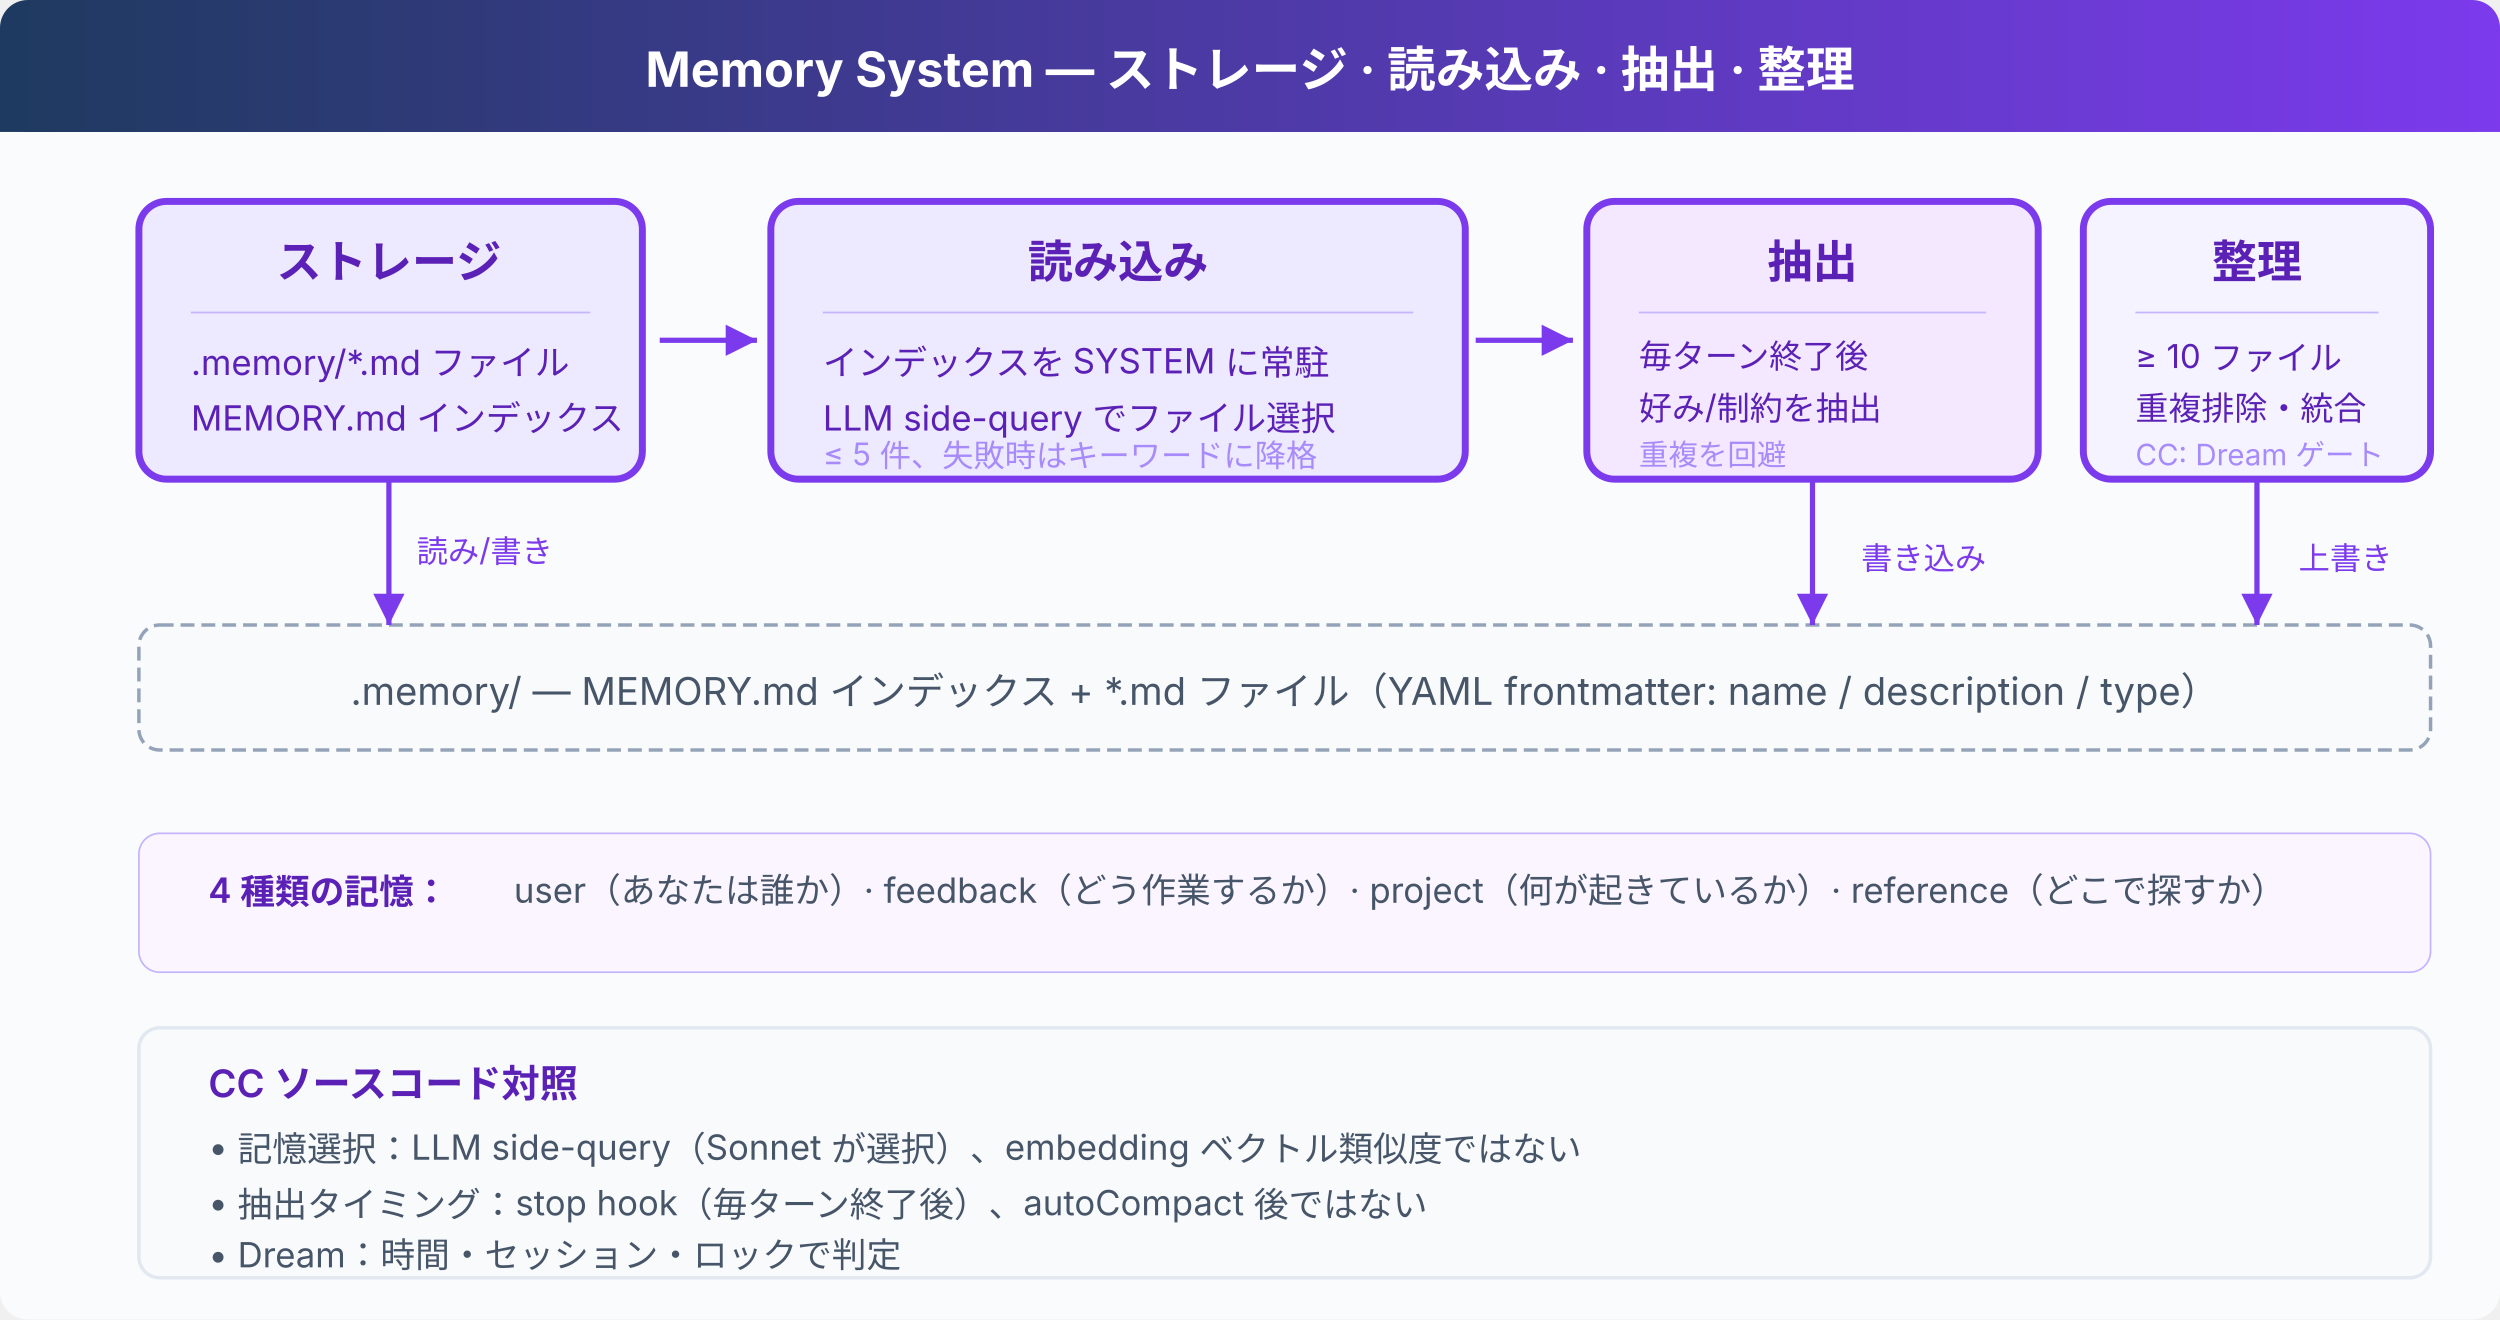
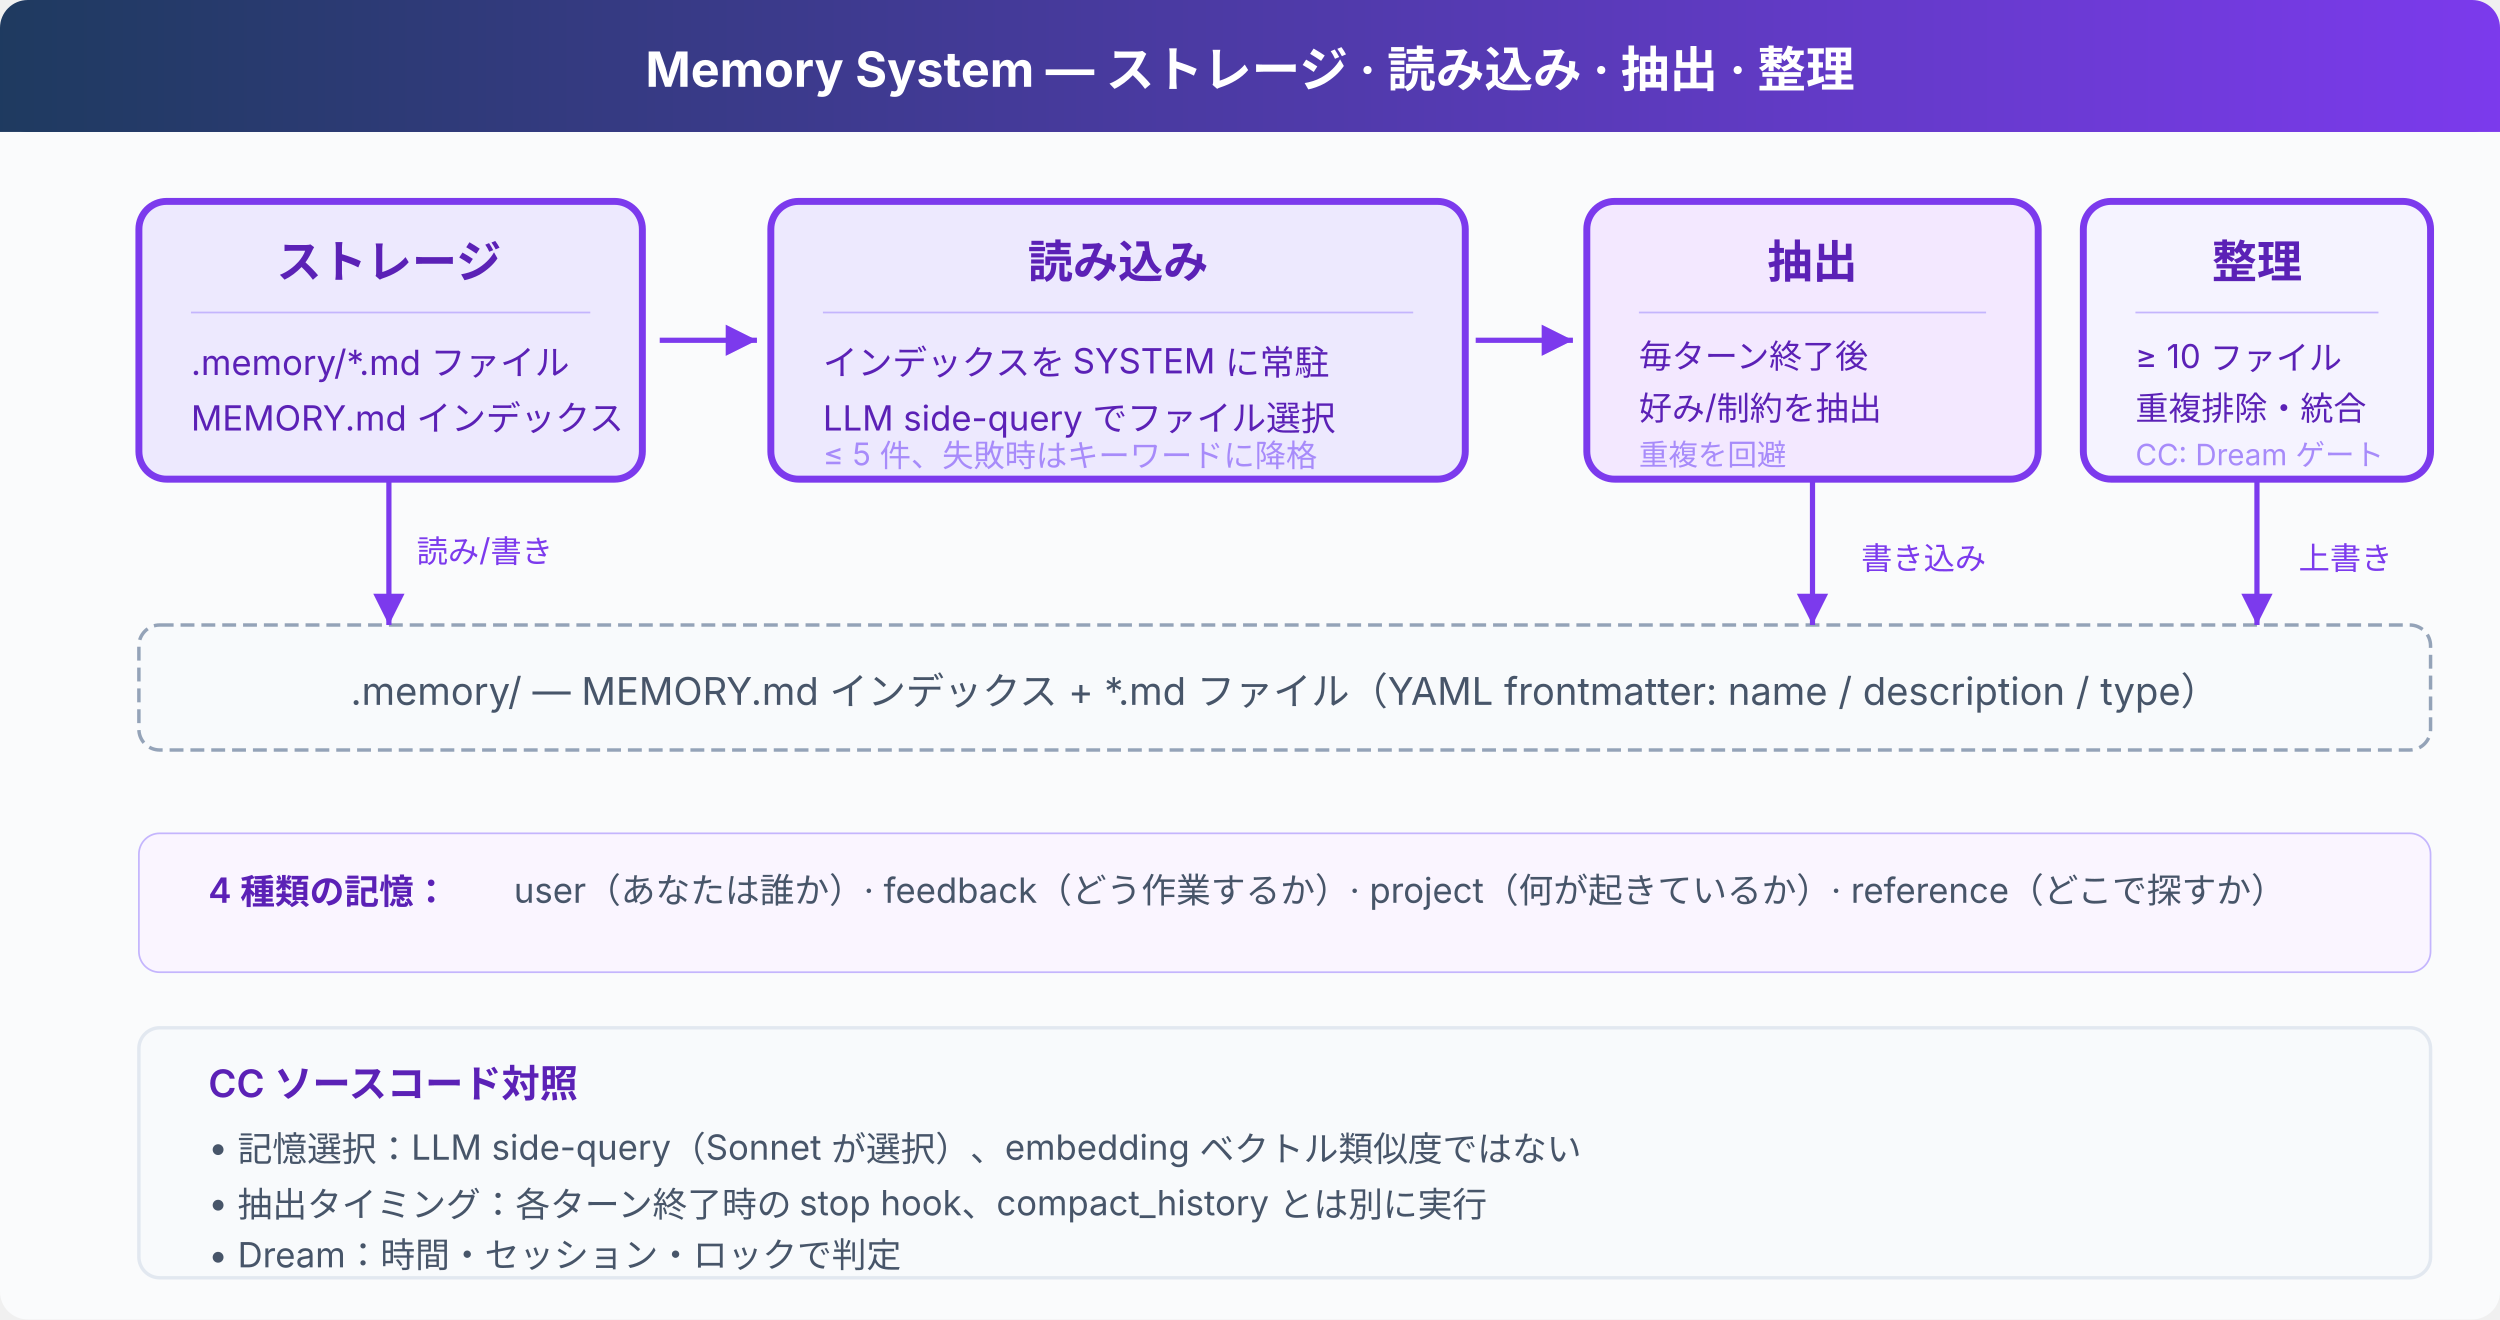
<svg xmlns="http://www.w3.org/2000/svg" viewBox="0 0 720 380" font-family="system-ui, -apple-system, sans-serif">
  <defs>
    <linearGradient id="header" x1="0" y1="0" x2="1" y2="0">
      <stop offset="0%" stop-color="#1e3a5f" />
      <stop offset="100%" stop-color="#7c3aed" />
    </linearGradient>
    <marker id="arrow" viewBox="0 0 10 10" refX="10" refY="5" markerWidth="6" markerHeight="6" orient="auto-start-reverse">
      <path d="M 0 0 L 10 5 L 0 10 z" fill="#7c3aed" />
    </marker>
  </defs>
  <rect width="720" height="380" fill="#fafbfc" rx="8" />
  <rect x="0" y="0" width="720" height="38" fill="url(#header)" rx="8" />
  <rect x="0" y="30" width="720" height="8" fill="url(#header)" />
  <text x="360" y="25" fill="#fff" font-size="14" font-weight="700" text-anchor="middle">Memory System — ストレージ · 読み込み · 抽出 · 整理</text>
  <rect x="40" y="58" width="145" height="80" rx="8" fill="#ede9fe" stroke="#7c3aed" stroke-width="2" />
  <text x="112" y="80" fill="#5b21b6" font-size="13" font-weight="700" text-anchor="middle">ストレージ</text>
  <line x1="55" y1="90" x2="170" y2="90" stroke="#c4b5fd" stroke-width="0.5" />
  <text x="55" y="108" fill="#5b21b6" font-size="10">.memory/*.md ファイル</text>
  <text x="55" y="124" fill="#5b21b6" font-size="10">MEMORY.md インデックス</text>
  <line x1="190" y1="98" x2="218" y2="98" stroke="#7c3aed" stroke-width="1.5" marker-end="url(#arrow)" />
  <rect x="222" y="58" width="200" height="80" rx="8" fill="#ede9fe" stroke="#7c3aed" stroke-width="2" />
  <text x="322" y="80" fill="#5b21b6" font-size="13" font-weight="700" text-anchor="middle">読み込み</text>
  <line x1="237" y1="90" x2="407" y2="90" stroke="#c4b5fd" stroke-width="0.5" />
  <text x="237" y="108" fill="#5b21b6" font-size="10">インデックスを SYSTEM に常駐</text>
  <text x="237" y="124" fill="#5b21b6" font-size="10">LLM side-query でファイル選択</text>
  <text x="237" y="134" fill="#a78bfa" font-size="9">≤ 5 件、失敗時はキーワードに降格</text>
  <line x1="425" y1="98" x2="453" y2="98" stroke="#7c3aed" stroke-width="1.5" marker-end="url(#arrow)" />
  <rect x="457" y="58" width="130" height="80" rx="8" fill="#f3e8ff" stroke="#7c3aed" stroke-width="2" />
  <text x="522" y="80" fill="#5b21b6" font-size="13" font-weight="700" text-anchor="middle">抽出</text>
  <line x1="472" y1="90" x2="572" y2="90" stroke="#c4b5fd" stroke-width="0.5" />
  <text x="472" y="106" fill="#5b21b6" font-size="9.5">毎ターン終了後</text>
  <text x="472" y="121" fill="#5b21b6" font-size="9.5">好み/制約を抽出</text>
  <text x="472" y="134" fill="#a78bfa" font-size="8.5">重複を回避</text>
  <rect x="600" y="58" width="100" height="80" rx="8" fill="#f5f3ff" stroke="#7c3aed" stroke-width="2" />
  <text x="650" y="80" fill="#5b21b6" font-size="13" font-weight="700" text-anchor="middle">整理</text>
  <line x1="615" y1="90" x2="685" y2="90" stroke="#c4b5fd" stroke-width="0.5" />
  <text x="615" y="106" fill="#5b21b6" font-size="9.5">≥ 10 ファイル</text>
  <text x="615" y="121" fill="#5b21b6" font-size="9.5">重複排除・統合</text>
  <text x="615" y="134" fill="#a78bfa" font-size="8.5">CC: Dream ゲート</text>
  <rect x="40" y="180" width="660" height="36" rx="6" fill="#f8fafc" stroke="#94a3b8" stroke-width="1" stroke-dasharray="4,2" />
  <text x="370" y="203" fill="#475569" font-size="11" text-anchor="middle">.memory/ — MEMORY.md インデックス + *.md ファイル（YAML frontmatter: name / description / type）</text>
  <path d="M 112 138 L 112 180" fill="none" stroke="#7c3aed" stroke-width="1.5" marker-end="url(#arrow)" />
  <text x="120" y="162" fill="#7c3aed" font-size="9">読み/書き</text>
  <path d="M 522 138 L 522 180" fill="none" stroke="#7c3aed" stroke-width="1.5" marker-end="url(#arrow)" />
  <text x="536" y="164" fill="#7c3aed" font-size="9">書き込み</text>
  <path d="M 650 138 L 650 180" fill="none" stroke="#7c3aed" stroke-width="1.5" marker-end="url(#arrow)" />
  <text x="662" y="164" fill="#7c3aed" font-size="9">上書き</text>
  <rect x="40" y="240" width="660" height="40" rx="6" fill="#faf5ff" stroke="#c4b5fd" stroke-width="0.5" />
  <text x="60" y="260" fill="#5b21b6" font-size="10" font-weight="600">4 種類の記憶：</text>
  <text x="148" y="260" fill="#475569" font-size="10">user（あなたは誰か）· feedback（どう作業するか）· project（何が起きているか）· reference（どこで探すか）</text>
  <rect x="40" y="296" width="660" height="72" rx="6" fill="#f8fafc" stroke="#e2e8f0" stroke-width="1" />
  <text x="60" y="316" fill="#5b21b6" font-size="11" font-weight="600">CC ソースコード対照</text>
  <text x="60" y="334" fill="#475569" font-size="10">• 記憶選択：LLM side-query（Sonnet が選択）、embedding ベクトル類似度ではない</text>
-   <text x="60" y="350" fill="#475569" font-size="10">• 抽出タイミング：stop hook（毎ターン終了後）、autoCompact 後ではない</text>
+   <text x="60" y="350" fill="#475569" font-size="10">• 抽出タイミング：各ターン終了時の stop hook、compact_history とは別に実行</text>
  <text x="60" y="365" fill="#475569" font-size="10">• Dream：時間・セッション・ロックで判定</text>
</svg>
